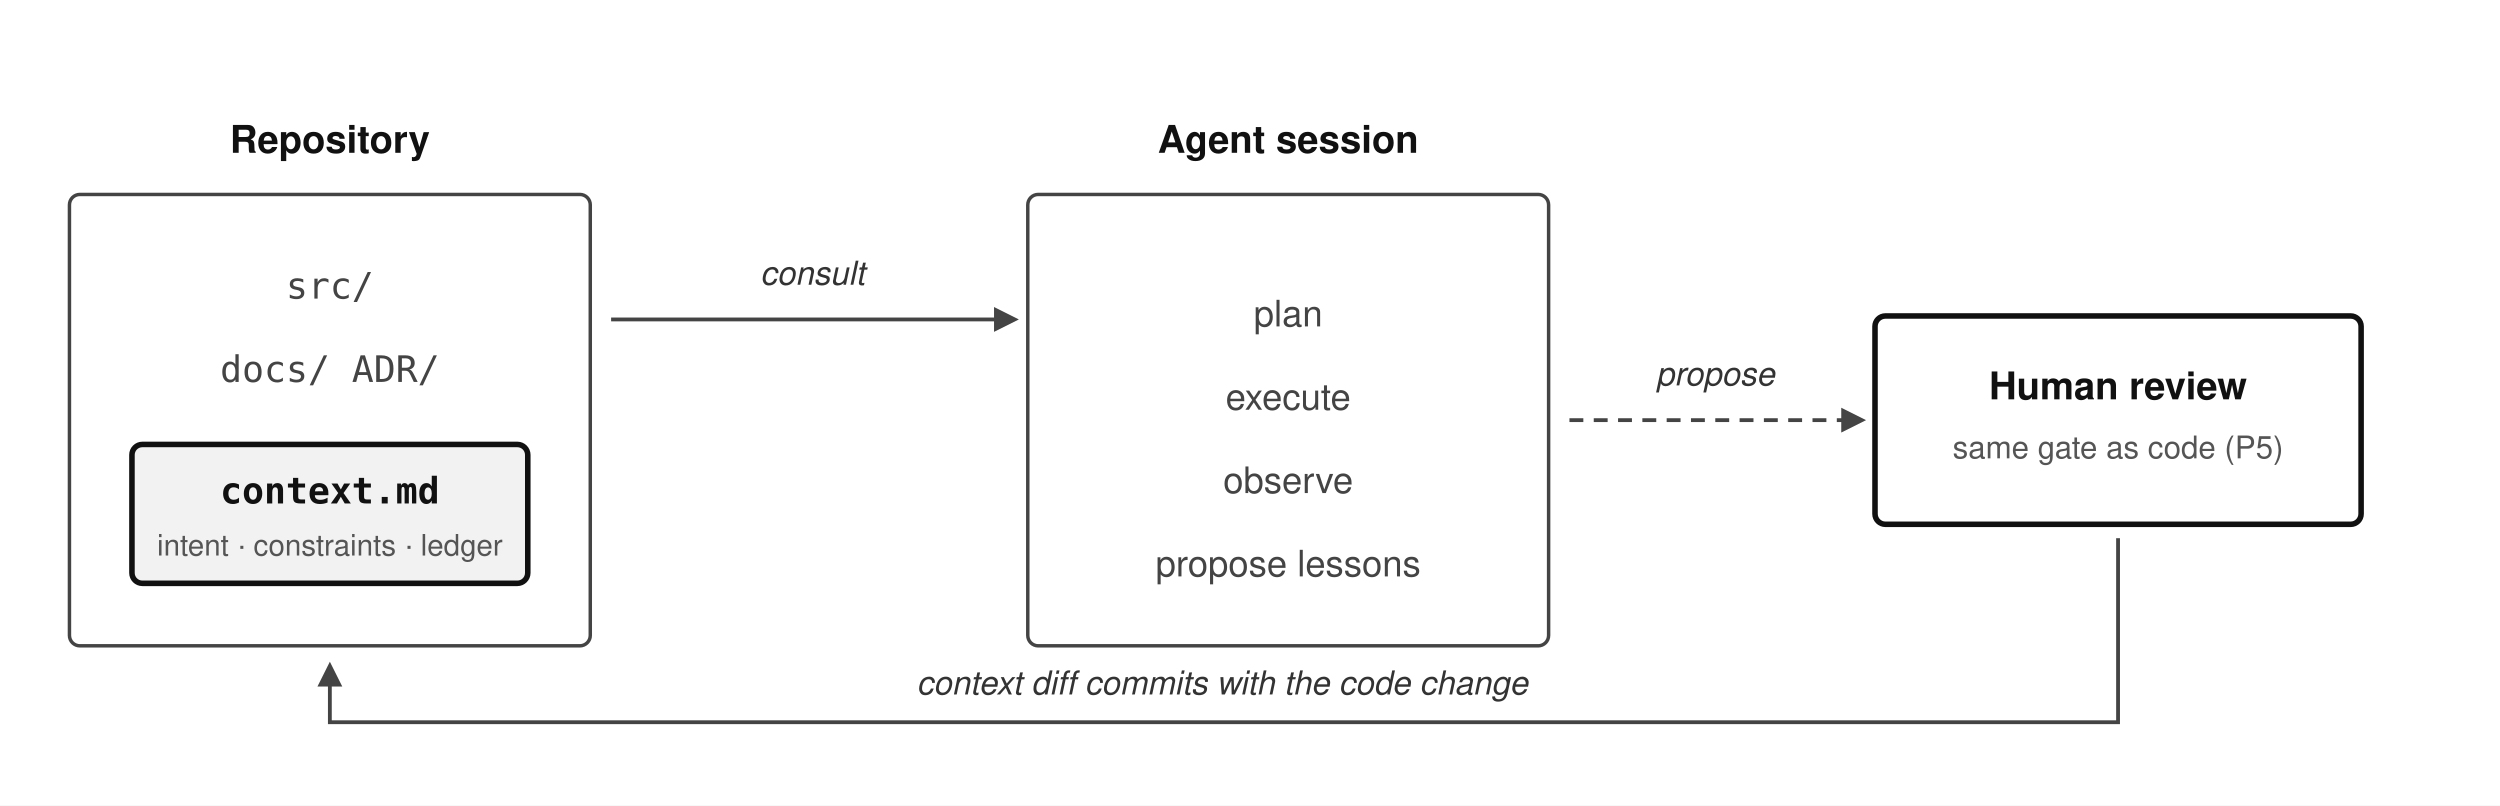
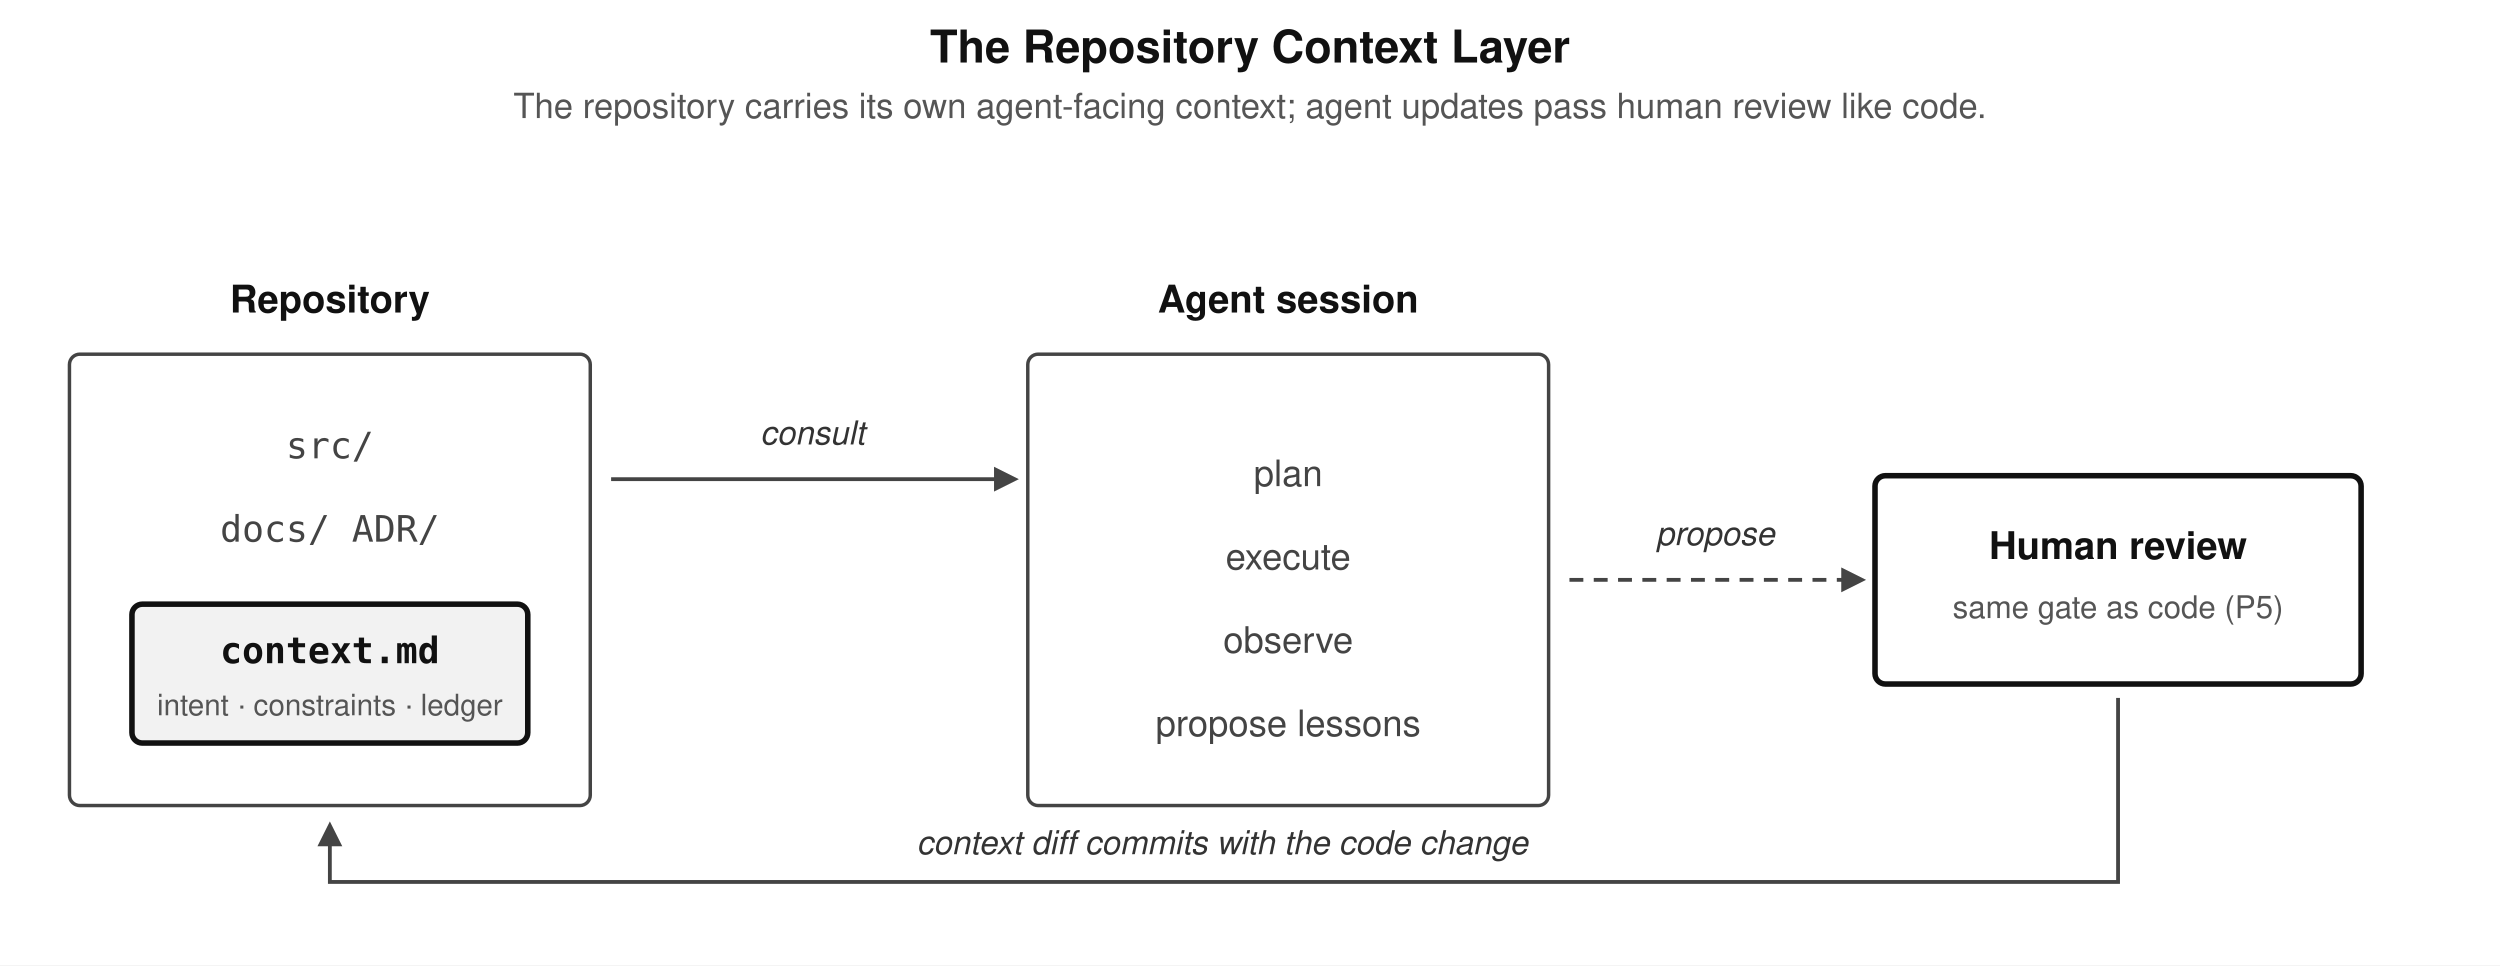
- <svg xmlns="http://www.w3.org/2000/svg" viewBox="0 0 720 232" font-family="Helvetica, Arial, sans-serif">
-   <rect x="0" y="0" width="720" height="232" fill="#ffffff" />
-   <defs>
-     <marker id="ah" viewBox="0 0 10 10" refX="8" refY="5" markerWidth="6.5" markerHeight="6.5" orient="auto-start-reverse">
-       <path d="M0 0L10 5L0 10z" fill="#444" />
-     </marker>
-   </defs>
-   <rect x="20" y="56" width="150" height="130" rx="3" fill="none" stroke="#444" stroke-width="1" />
-   <text x="95" y="44" text-anchor="middle" font-size="11" font-weight="700" fill="#111">Repository</text>
-   <text x="95" y="86" text-anchor="middle" font-size="10.5" fill="#444" font-family="monospace">src/</text>
-   <text x="95" y="110" text-anchor="middle" font-size="10.5" fill="#444" font-family="monospace">docs/  ADR/</text>
-   <rect x="38" y="128" width="114" height="40" rx="3" fill="#f2f2f2" stroke="#111" stroke-width="1.6" />
-   <text x="95" y="145" text-anchor="middle" font-size="10.5" font-weight="700" font-family="monospace" fill="#111">context.md</text>
-   <text x="95" y="160" text-anchor="middle" font-size="8.5" fill="#555">intent · constraints · ledger</text>
-   <line x1="176" y1="92" x2="292" y2="92" stroke="#444" stroke-width="1.1" marker-end="url(#ah)" />
-   <text x="234" y="82" text-anchor="middle" font-size="9.5" fill="#333" font-style="italic">consult</text>
-   <rect x="296" y="56" width="150" height="130" rx="3" fill="none" stroke="#444" stroke-width="1" />
-   <text x="371" y="44" text-anchor="middle" font-size="11" font-weight="700" fill="#111">Agent session</text>
-   <text x="371" y="94" text-anchor="middle" font-size="10.5" fill="#444">plan</text>
-   <text x="371" y="118" text-anchor="middle" font-size="10.5" fill="#444">execute</text>
-   <text x="371" y="142" text-anchor="middle" font-size="10.5" fill="#444">observe</text>
-   <text x="371" y="166" text-anchor="middle" font-size="10.5" fill="#444">propose lessons</text>
-   <line x1="452" y1="121" x2="536" y2="121" stroke="#444" stroke-width="1.1" stroke-dasharray="4 3" marker-end="url(#ah)" />
-   <text x="494" y="111" text-anchor="middle" font-size="9.5" fill="#333" font-style="italic">propose</text>
-   <rect x="540" y="91" width="140" height="60" rx="3" fill="none" stroke="#111" stroke-width="1.6" />
-   <text x="610" y="115" text-anchor="middle" font-size="11" font-weight="700" fill="#111">Human review</text>
-   <text x="610" y="132" text-anchor="middle" font-size="9" fill="#555">same gate as code (P5)</text>
-   <path d="M 610 155 L 610 208 L 95 208 L 95 192" fill="none" stroke="#444" stroke-width="1.1" marker-end="url(#ah)" />
-   <text x="352" y="200" text-anchor="middle" font-size="9.5" fill="#333" font-style="italic">context diff commits with the code change</text>
+ <svg xmlns="http://www.w3.org/2000/svg" viewBox="0 0 720 278" font-family="Helvetica, Arial, sans-serif">
+   <rect x="0" y="0" width="720" height="278" fill="#ffffff" />
+   <text x="360" y="18" text-anchor="middle" font-size="13" font-weight="700" fill="#111">The Repository Context Layer</text>
+   <text x="360" y="34" text-anchor="middle" font-size="10" fill="#555">The repository carries its own agent-facing context; agent updates pass human review like code.</text>
+   <g transform="translate(0,46)">
+     <defs>
+       <marker id="ah" viewBox="0 0 10 10" refX="8" refY="5" markerWidth="6.5" markerHeight="6.5" orient="auto-start-reverse">
+         <path d="M0 0L10 5L0 10z" fill="#444" />
+       </marker>
+     </defs>
+     <rect x="20" y="56" width="150" height="130" rx="3" fill="none" stroke="#444" stroke-width="1" />
+     <text x="95" y="44" text-anchor="middle" font-size="11" font-weight="700" fill="#111">Repository</text>
+     <text x="95" y="86" text-anchor="middle" font-size="10.5" fill="#444" font-family="monospace">src/</text>
+     <text x="95" y="110" text-anchor="middle" font-size="10.5" fill="#444" font-family="monospace">docs/  ADR/</text>
+     <rect x="38" y="128" width="114" height="40" rx="3" fill="#f2f2f2" stroke="#111" stroke-width="1.6" />
+     <text x="95" y="145" text-anchor="middle" font-size="10.5" font-weight="700" font-family="monospace" fill="#111">context.md</text>
+     <text x="95" y="160" text-anchor="middle" font-size="8.5" fill="#555">intent · constraints · ledger</text>
+     <line x1="176" y1="92" x2="292" y2="92" stroke="#444" stroke-width="1.1" marker-end="url(#ah)" />
+     <text x="234" y="82" text-anchor="middle" font-size="9.5" fill="#333" font-style="italic">consult</text>
+     <rect x="296" y="56" width="150" height="130" rx="3" fill="none" stroke="#444" stroke-width="1" />
+     <text x="371" y="44" text-anchor="middle" font-size="11" font-weight="700" fill="#111">Agent session</text>
+     <text x="371" y="94" text-anchor="middle" font-size="10.5" fill="#444">plan</text>
+     <text x="371" y="118" text-anchor="middle" font-size="10.5" fill="#444">execute</text>
+     <text x="371" y="142" text-anchor="middle" font-size="10.5" fill="#444">observe</text>
+     <text x="371" y="166" text-anchor="middle" font-size="10.5" fill="#444">propose lessons</text>
+     <line x1="452" y1="121" x2="536" y2="121" stroke="#444" stroke-width="1.1" stroke-dasharray="4 3" marker-end="url(#ah)" />
+     <text x="494" y="111" text-anchor="middle" font-size="9.5" fill="#333" font-style="italic">propose</text>
+     <rect x="540" y="91" width="140" height="60" rx="3" fill="none" stroke="#111" stroke-width="1.6" />
+     <text x="610" y="115" text-anchor="middle" font-size="11" font-weight="700" fill="#111">Human review</text>
+     <text x="610" y="132" text-anchor="middle" font-size="9" fill="#555">same gate as code (P5)</text>
+     <path d="M 610 155 L 610 208 L 95 208 L 95 192" fill="none" stroke="#444" stroke-width="1.1" marker-end="url(#ah)" />
+     <text x="352" y="200" text-anchor="middle" font-size="9.5" fill="#333" font-style="italic">context diff commits with the code change</text>
+   </g>
</svg>
